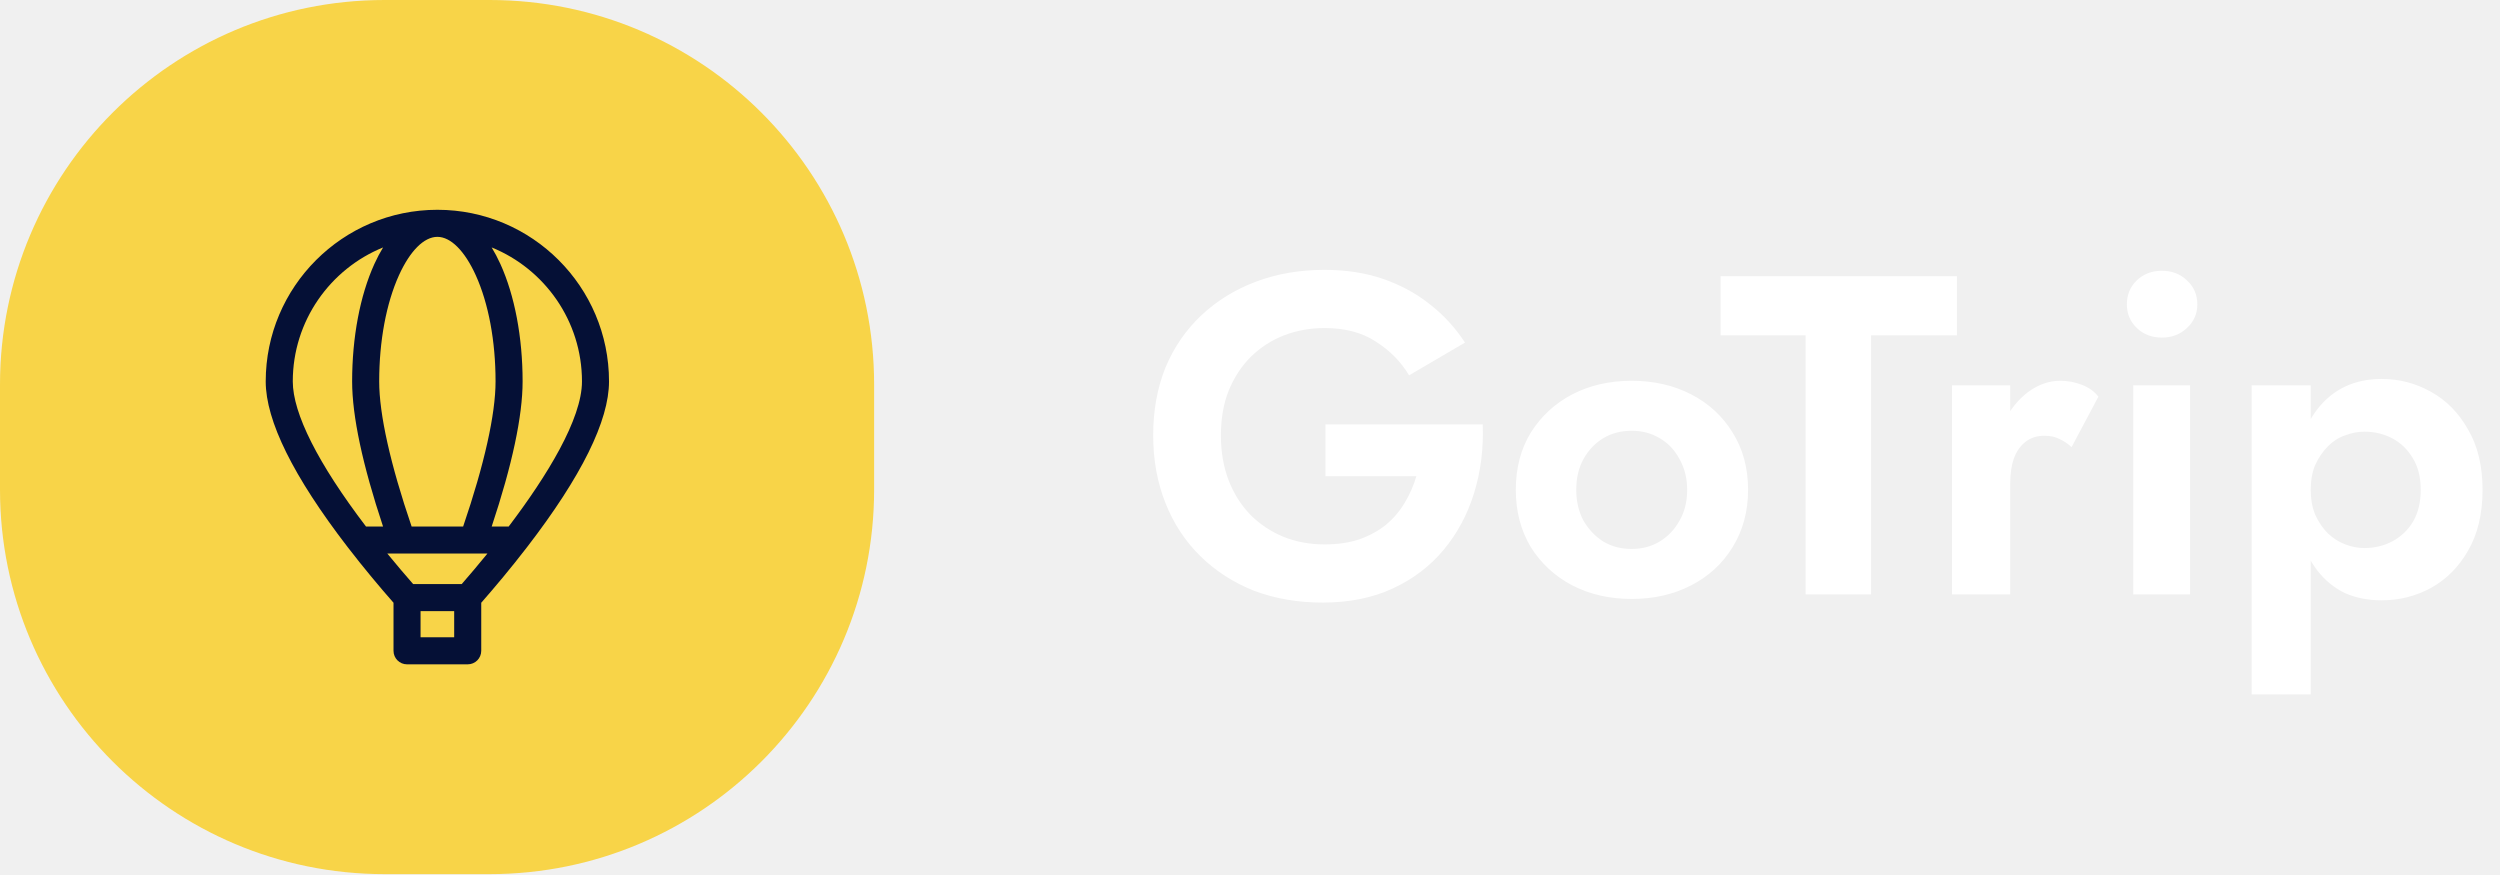
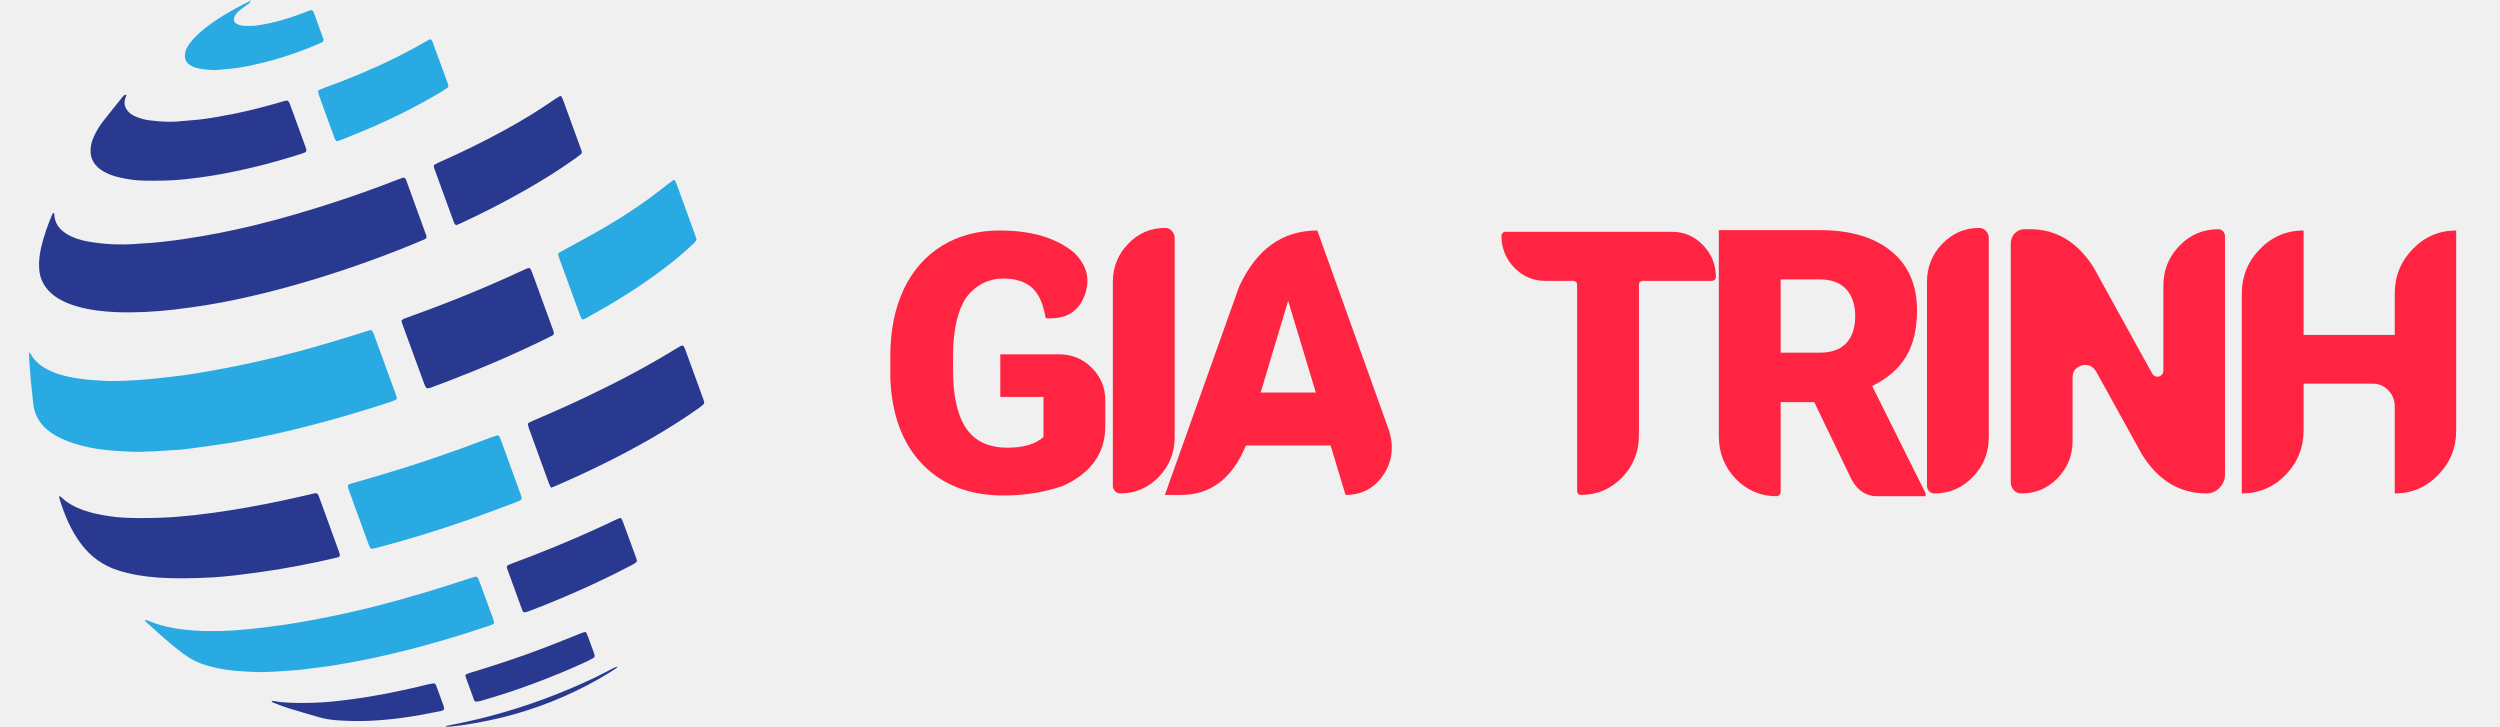
- <svg xmlns="http://www.w3.org/2000/svg" width="143" height="50" viewBox="0 0 143 50" fill="none">
-   <path d="M75.816 27.24H81.016C80.86 27.777 80.635 28.289 80.34 28.774C80.063 29.242 79.707 29.658 79.274 30.022C78.841 30.369 78.329 30.646 77.74 30.854C77.168 31.045 76.509 31.14 75.764 31.14C74.915 31.14 74.126 30.993 73.398 30.698C72.687 30.403 72.063 29.987 71.526 29.45C70.989 28.895 70.573 28.237 70.278 27.474C69.983 26.711 69.836 25.853 69.836 24.9C69.836 23.947 69.983 23.097 70.278 22.352C70.59 21.589 71.015 20.939 71.552 20.402C72.107 19.865 72.739 19.457 73.45 19.18C74.178 18.903 74.949 18.764 75.764 18.764C76.943 18.764 77.922 19.024 78.702 19.544C79.499 20.047 80.132 20.688 80.6 21.468L83.798 19.596C83.243 18.747 82.576 18.019 81.796 17.412C81.016 16.788 80.123 16.303 79.118 15.956C78.113 15.609 76.995 15.436 75.764 15.436C74.343 15.436 73.034 15.661 71.838 16.112C70.642 16.563 69.602 17.204 68.718 18.036C67.834 18.868 67.149 19.865 66.664 21.026C66.196 22.187 65.962 23.479 65.962 24.9C65.962 26.304 66.196 27.595 66.664 28.774C67.132 29.953 67.799 30.967 68.666 31.816C69.533 32.665 70.555 33.324 71.734 33.792C72.93 34.243 74.239 34.468 75.66 34.468C77.168 34.468 78.503 34.199 79.664 33.662C80.825 33.125 81.796 32.388 82.576 31.452C83.356 30.516 83.937 29.433 84.318 28.202C84.699 26.971 84.864 25.663 84.812 24.276H75.816V27.24ZM86.704 28.02C86.704 29.251 86.99 30.343 87.562 31.296C88.151 32.232 88.94 32.96 89.928 33.48C90.933 34 92.068 34.26 93.334 34.26C94.599 34.26 95.734 34 96.74 33.48C97.745 32.96 98.534 32.232 99.106 31.296C99.695 30.343 99.99 29.251 99.99 28.02C99.99 26.772 99.695 25.68 99.106 24.744C98.534 23.808 97.745 23.08 96.74 22.56C95.734 22.04 94.599 21.78 93.334 21.78C92.068 21.78 90.933 22.04 89.928 22.56C88.94 23.08 88.151 23.808 87.562 24.744C86.99 25.68 86.704 26.772 86.704 28.02ZM90.162 28.02C90.162 27.344 90.3 26.755 90.578 26.252C90.872 25.732 91.254 25.333 91.722 25.056C92.19 24.779 92.727 24.64 93.334 24.64C93.923 24.64 94.452 24.779 94.92 25.056C95.405 25.333 95.786 25.732 96.064 26.252C96.358 26.772 96.506 27.361 96.506 28.02C96.506 28.696 96.358 29.285 96.064 29.788C95.786 30.291 95.405 30.689 94.92 30.984C94.452 31.261 93.923 31.4 93.334 31.4C92.727 31.4 92.19 31.261 91.722 30.984C91.254 30.689 90.872 30.291 90.578 29.788C90.3 29.268 90.162 28.679 90.162 28.02ZM98.418 19.18H103.28V34H107.024V19.18H111.938V15.8H98.418V19.18ZM114.984 22.04H111.656V34H114.984V22.04ZM118.494 25.576L120.028 22.69C119.803 22.395 119.491 22.17 119.092 22.014C118.694 21.858 118.278 21.78 117.844 21.78C117.203 21.78 116.588 21.997 115.998 22.43C115.426 22.863 114.958 23.453 114.594 24.198C114.23 24.926 114.048 25.767 114.048 26.72L114.984 27.682C114.984 27.11 115.054 26.625 115.192 26.226C115.348 25.81 115.574 25.489 115.868 25.264C116.163 25.039 116.518 24.926 116.934 24.926C117.281 24.926 117.567 24.987 117.792 25.108C118.035 25.212 118.269 25.368 118.494 25.576ZM121.657 17.412C121.657 17.949 121.848 18.4 122.229 18.764C122.61 19.128 123.087 19.31 123.659 19.31C124.231 19.31 124.708 19.128 125.089 18.764C125.488 18.4 125.687 17.949 125.687 17.412C125.687 16.857 125.488 16.398 125.089 16.034C124.708 15.67 124.231 15.488 123.659 15.488C123.087 15.488 122.61 15.67 122.229 16.034C121.848 16.398 121.657 16.857 121.657 17.412ZM122.021 22.04V34H125.271V22.04H122.021ZM132.174 39.72V22.04H128.794V39.72H132.174ZM142.002 28.02C142.002 26.651 141.724 25.498 141.17 24.562C140.632 23.609 139.922 22.889 139.038 22.404C138.171 21.919 137.235 21.676 136.23 21.676C135.45 21.676 134.748 21.823 134.124 22.118C133.517 22.413 132.997 22.837 132.564 23.392C132.13 23.947 131.801 24.614 131.576 25.394C131.35 26.174 131.238 27.049 131.238 28.02C131.238 28.991 131.35 29.866 131.576 30.646C131.801 31.426 132.13 32.093 132.564 32.648C132.997 33.203 133.517 33.627 134.124 33.922C134.748 34.199 135.45 34.338 136.23 34.338C137.235 34.338 138.171 34.104 139.038 33.636C139.922 33.151 140.632 32.44 141.17 31.504C141.724 30.551 142.002 29.389 142.002 28.02ZM138.466 28.02C138.466 28.731 138.318 29.337 138.024 29.84C137.729 30.325 137.339 30.698 136.854 30.958C136.368 31.218 135.831 31.348 135.242 31.348C134.878 31.348 134.514 31.279 134.15 31.14C133.786 31.001 133.456 30.793 133.162 30.516C132.867 30.221 132.624 29.866 132.434 29.45C132.26 29.034 132.174 28.557 132.174 28.02C132.174 27.465 132.26 26.989 132.434 26.59C132.624 26.174 132.867 25.819 133.162 25.524C133.456 25.229 133.786 25.021 134.15 24.9C134.514 24.761 134.878 24.692 135.242 24.692C135.831 24.692 136.368 24.822 136.854 25.082C137.339 25.342 137.729 25.723 138.024 26.226C138.318 26.711 138.466 27.309 138.466 28.02Z" fill="white" />
-   <rect width="50" height="50" rx="22" fill="#F8D448" />
-   <path d="M34.836 21.818C34.836 16.404 30.432 12 25.018 12C19.604 12 15.199 16.404 15.199 21.818C15.199 24.065 16.775 27.251 19.882 31.289C20.812 32.498 21.736 33.596 22.509 34.477V37.226C22.509 37.654 22.855 38 23.282 38H26.753C27.181 38 27.527 37.654 27.527 37.226V34.477C28.299 33.596 29.223 32.498 30.153 31.289C33.261 27.251 34.836 24.065 34.836 21.818ZM33.289 21.818C33.289 23.969 31.288 27.226 29.097 30.116H28.125C29.299 26.59 29.893 23.801 29.893 21.818C29.893 19.295 29.442 16.91 28.623 15.103C28.467 14.759 28.3 14.443 28.123 14.153C31.149 15.383 33.289 18.356 33.289 21.818ZM25.979 36.452H24.056V34.957H25.979V36.452ZM26.409 33.41H23.633C23.181 32.893 22.678 32.303 22.155 31.664H22.986C22.988 31.664 22.99 31.664 22.992 31.664C22.994 31.664 27.88 31.664 27.88 31.664C27.375 32.285 26.877 32.873 26.409 33.41ZM25.018 13.548C25.781 13.548 26.581 14.348 27.213 15.742C27.944 17.353 28.346 19.511 28.346 21.818C28.346 23.697 27.705 26.56 26.492 30.116H23.544C22.33 26.559 21.69 23.698 21.69 21.818C21.69 19.511 22.092 17.353 22.822 15.742C23.455 14.348 24.255 13.548 25.018 13.548ZM16.747 21.818C16.747 18.356 18.886 15.383 21.913 14.153C21.736 14.443 21.569 14.759 21.413 15.103C20.593 16.91 20.142 19.295 20.142 21.818C20.142 23.802 20.737 26.59 21.91 30.116H20.934C18.194 26.516 16.747 23.65 16.747 21.818Z" fill="#051036" />
+ <svg xmlns="http://www.w3.org/2000/svg" width="172" height="50" viewBox="0 0 172 50" fill="none">
+   <path d="M3.712 14.643C3.724 14.679 3.732 14.696 3.732 14.712C3.747 15.366 4.097 15.806 4.636 16.124C5.071 16.38 5.548 16.525 6.038 16.613C7.146 16.811 8.262 16.865 9.385 16.78C9.491 16.772 9.598 16.759 9.704 16.755C10.717 16.712 11.721 16.581 12.725 16.434C14.344 16.199 15.945 15.877 17.534 15.491C19.503 15.012 21.443 14.432 23.367 13.797C24.717 13.351 26.053 12.866 27.377 12.349C27.493 12.305 27.611 12.264 27.728 12.227C27.794 12.206 27.869 12.246 27.902 12.313C27.918 12.345 27.939 12.374 27.951 12.408C28.407 13.66 28.861 14.913 29.315 16.166C29.328 16.199 29.335 16.234 29.344 16.267C29.36 16.323 29.315 16.418 29.255 16.444C29.126 16.503 28.995 16.558 28.864 16.613C27.734 17.089 26.591 17.531 25.438 17.948C23.063 18.805 20.655 19.556 18.205 20.159C16.91 20.478 15.609 20.761 14.293 20.975C13.505 21.104 12.713 21.216 11.919 21.306C10.628 21.451 9.333 21.524 8.033 21.476C7.091 21.439 6.155 21.332 5.245 21.065C4.869 20.954 4.505 20.812 4.161 20.623C3.848 20.45 3.561 20.241 3.321 19.974C2.955 19.562 2.739 19.087 2.698 18.534C2.661 18.015 2.716 17.505 2.836 17C3.021 16.22 3.286 15.467 3.604 14.732C3.621 14.694 3.672 14.673 3.714 14.64L3.712 14.643Z" fill="#2A3990" />
+   <path d="M2 24.219C2.077 24.315 2.116 24.351 2.141 24.396C2.412 24.882 2.832 25.203 3.317 25.447C3.747 25.663 4.204 25.81 4.675 25.911C5.214 26.026 5.758 26.106 6.31 26.145C6.878 26.185 7.445 26.228 8.015 26.213C8.886 26.189 9.757 26.145 10.623 26.051C10.977 26.014 11.33 25.973 11.684 25.934C12.851 25.808 14.006 25.61 15.16 25.395C16.453 25.154 17.739 24.88 19.017 24.567C20.675 24.162 22.314 23.688 23.945 23.188C24.438 23.038 24.927 22.877 25.419 22.724C25.515 22.693 25.6 22.732 25.641 22.819C25.67 22.883 25.703 22.947 25.727 23.014C26.227 24.382 26.726 25.752 27.224 27.121C27.254 27.205 27.281 27.29 27.3 27.376C27.313 27.433 27.277 27.482 27.228 27.505C27.098 27.562 26.967 27.616 26.832 27.661C25.397 28.13 23.952 28.572 22.495 28.97C20.934 29.398 19.364 29.779 17.78 30.103C16.892 30.284 16.002 30.454 15.103 30.58C14.434 30.673 13.767 30.772 13.097 30.86C12.744 30.906 12.39 30.945 12.035 30.964C10.987 31.021 9.941 31.122 8.89 31.072C7.966 31.028 7.044 30.973 6.135 30.78C5.384 30.623 4.654 30.408 3.973 30.045C3.705 29.901 3.452 29.739 3.221 29.542C2.667 29.068 2.359 28.467 2.286 27.744C2.23 27.197 2.169 26.648 2.111 26.1C2.1 25.994 2.096 25.887 2.088 25.781C2.06 25.409 2.029 25.037 2.004 24.663C1.996 24.54 2.004 24.416 2.004 24.219H2Z" fill="#29AAE2" />
+   <path d="M4.07 34.133C4.119 34.152 4.159 34.156 4.182 34.177C4.621 34.612 5.153 34.889 5.727 35.096C6.298 35.3 6.89 35.417 7.488 35.509C8.211 35.621 8.94 35.643 9.669 35.643C10.54 35.643 11.409 35.621 12.28 35.547C13.875 35.412 15.457 35.186 17.033 34.907C18.537 34.641 20.031 34.319 21.519 33.971C21.587 33.954 21.658 33.932 21.728 33.933C21.776 33.935 21.838 33.963 21.863 34C21.912 34.073 21.944 34.159 21.973 34.241C22.422 35.477 22.871 36.713 23.318 37.949C23.342 38.016 23.361 38.084 23.379 38.152C23.396 38.215 23.349 38.314 23.293 38.328C23.103 38.377 22.914 38.424 22.724 38.467C21.529 38.74 20.325 38.97 19.117 39.177C18.522 39.278 17.922 39.353 17.324 39.436C16.884 39.496 16.443 39.556 16.002 39.603C15.542 39.652 15.082 39.699 14.621 39.724C13.36 39.79 12.096 39.823 10.835 39.734C9.913 39.668 9.001 39.521 8.115 39.239C7.079 38.909 6.249 38.303 5.595 37.445C5.237 36.975 4.945 36.468 4.702 35.933C4.458 35.399 4.25 34.852 4.088 34.286C4.076 34.24 4.08 34.19 4.074 34.133H4.07Z" fill="#2A3990" />
+   <path d="M9.924 42.699C9.99 42.664 10.059 42.656 10.129 42.681C10.246 42.723 10.362 42.77 10.477 42.815C11.162 43.081 11.875 43.22 12.601 43.311C13.504 43.423 14.411 43.435 15.318 43.407C16.047 43.384 16.774 43.327 17.498 43.244C17.834 43.205 18.169 43.163 18.504 43.125C19.652 42.993 20.791 42.791 21.925 42.574C23.182 42.332 24.433 42.063 25.673 41.75C27.862 41.196 30.025 40.548 32.167 39.837C32.336 39.781 32.506 39.73 32.676 39.681C32.768 39.654 32.856 39.702 32.894 39.788C32.93 39.869 32.966 39.951 32.997 40.033C33.302 40.868 33.607 41.703 33.911 42.539C33.941 42.622 33.962 42.709 33.984 42.795C34.001 42.859 33.957 42.932 33.886 42.961C33.82 42.989 33.756 43.019 33.688 43.042C31.614 43.738 29.52 44.362 27.394 44.878C26.306 45.141 25.212 45.38 24.11 45.58C23.306 45.727 22.499 45.865 21.685 45.952C21.209 46.004 20.734 46.086 20.256 46.117C19.334 46.175 18.41 46.273 17.485 46.23C16.597 46.189 15.708 46.147 14.837 45.943C14.49 45.862 14.149 45.77 13.814 45.644C13.395 45.486 13.012 45.27 12.65 45.005C12.032 44.551 11.453 44.052 10.883 43.542C10.565 43.258 10.249 42.971 9.931 42.685L9.923 42.699H9.924Z" fill="#29AAE2" />
+   <path d="M8.713 6.514C8.677 6.614 8.632 6.712 8.604 6.813C8.503 7.176 8.618 7.477 8.88 7.732C9.036 7.884 9.227 7.98 9.426 8.058C9.708 8.169 10.003 8.244 10.303 8.281C11.009 8.366 11.716 8.42 12.429 8.339C12.887 8.288 13.349 8.272 13.809 8.215C14.603 8.115 15.387 7.974 16.17 7.814C17.232 7.597 18.28 7.326 19.319 7.021C19.421 6.99 19.523 6.958 19.626 6.931C19.771 6.892 19.849 6.936 19.914 7.088C19.928 7.12 19.943 7.152 19.956 7.186C20.314 8.169 20.674 9.153 21.03 10.138C21.054 10.205 21.079 10.276 21.079 10.344C21.079 10.389 21.047 10.457 21.009 10.475C20.898 10.528 20.778 10.566 20.66 10.603C18.9 11.166 17.112 11.625 15.295 11.963C14.423 12.126 13.544 12.246 12.66 12.339C11.738 12.436 10.817 12.443 9.893 12.427C9.322 12.418 8.762 12.332 8.206 12.206C7.876 12.13 7.557 12.02 7.256 11.867C7.033 11.754 6.825 11.616 6.652 11.434C6.386 11.152 6.24 10.822 6.23 10.428C6.22 10.043 6.318 9.689 6.48 9.348C6.647 8.994 6.849 8.658 7.09 8.349C7.539 7.775 7.997 7.209 8.454 6.642C8.487 6.602 8.525 6.557 8.571 6.536C8.614 6.517 8.671 6.528 8.721 6.526L8.716 6.515L8.713 6.514Z" fill="#2A3990" />
+   <path d="M37.908 33.554C37.845 33.421 37.792 33.329 37.756 33.231C37.299 31.98 36.843 30.727 36.391 29.475C36.36 29.391 36.342 29.305 36.322 29.218C36.31 29.16 36.336 29.108 36.385 29.083C36.511 29.018 36.639 28.956 36.768 28.901C38.045 28.361 39.31 27.794 40.56 27.197C42.613 26.214 44.623 25.151 46.563 23.959C47.005 23.687 47.015 23.688 47.185 24.158C47.574 25.227 47.964 26.294 48.352 27.363C48.389 27.463 48.428 27.563 48.449 27.666C48.457 27.711 48.44 27.782 48.408 27.811C48.29 27.917 48.163 28.016 48.032 28.108C46.987 28.848 45.903 29.528 44.794 30.167C42.697 31.375 40.526 32.433 38.308 33.397C38.195 33.446 38.079 33.489 37.909 33.557L37.908 33.554Z" fill="#2A3990" />
+   <path d="M25.59 37.765C25.537 37.739 25.491 37.732 25.477 37.707C25.432 37.63 25.395 37.549 25.365 37.465C24.908 36.214 24.451 34.962 23.997 33.709C23.973 33.642 23.957 33.572 23.938 33.504C23.915 33.414 23.965 33.327 24.06 33.299C24.674 33.121 25.289 32.944 25.903 32.764C28.548 31.988 31.155 31.101 33.727 30.114C33.876 30.057 34.028 30.01 34.179 29.961C34.238 29.942 34.34 29.988 34.363 30.039C34.4 30.12 34.439 30.201 34.468 30.284C34.918 31.52 35.367 32.756 35.814 33.993C35.844 34.077 35.865 34.163 35.886 34.248C35.902 34.308 35.856 34.396 35.794 34.424C35.698 34.468 35.602 34.514 35.502 34.552C34.486 34.93 33.474 35.32 32.452 35.681C30.339 36.428 28.199 37.084 26.035 37.661C25.882 37.701 25.726 37.733 25.59 37.765Z" fill="#29AAE2" />
+   <path d="M27.626 22.044C27.739 21.924 27.88 21.895 28.012 21.848C29.299 21.385 30.577 20.901 31.845 20.389C33.195 19.843 34.531 19.263 35.854 18.651C35.918 18.622 35.982 18.59 36.046 18.561C36.454 18.374 36.469 18.36 36.638 18.824C37.019 19.876 37.404 20.927 37.788 21.977C37.88 22.228 37.97 22.477 38.059 22.728C38.077 22.778 38.091 22.83 38.105 22.88C38.121 22.939 38.084 23.039 38.031 23.067C37.874 23.149 37.717 23.231 37.558 23.309C35.386 24.371 33.169 25.325 30.912 26.191C30.481 26.356 30.048 26.518 29.616 26.678C29.55 26.702 29.478 26.712 29.408 26.716C29.377 26.717 29.33 26.699 29.317 26.675C29.265 26.584 29.216 26.49 29.18 26.391C28.86 25.525 28.546 24.657 28.229 23.79C28.059 23.323 27.884 22.858 27.718 22.39C27.677 22.275 27.625 22.16 27.627 22.041L27.626 22.044Z" fill="#2A3990" />
+   <path d="M47.924 16.494C47.836 16.678 47.688 16.783 47.559 16.904C46.922 17.499 46.246 18.049 45.549 18.572C43.897 19.812 42.139 20.886 40.333 21.885C40.272 21.92 40.205 21.945 40.139 21.973C40.099 21.991 40.022 21.959 40.004 21.916C39.962 21.818 39.918 21.721 39.881 21.622C39.419 20.354 38.956 19.086 38.495 17.817C38.464 17.733 38.438 17.648 38.411 17.563C38.389 17.492 38.414 17.413 38.474 17.378C38.598 17.307 38.722 17.238 38.847 17.17C39.55 16.787 40.256 16.412 40.951 16.019C42.205 15.31 43.426 14.548 44.594 13.704C45.083 13.35 45.555 12.971 46.036 12.604C46.135 12.529 46.234 12.454 46.337 12.385C46.355 12.374 46.41 12.391 46.426 12.412C46.468 12.469 46.505 12.53 46.529 12.597C46.979 13.832 47.426 15.068 47.873 16.303C47.897 16.369 47.91 16.439 47.925 16.492L47.924 16.494Z" fill="#29AAE2" />
+   <path d="M31.387 15.493C31.282 15.434 31.248 15.353 31.218 15.268C30.988 14.634 30.755 14 30.524 13.365C30.317 12.798 30.111 12.229 29.906 11.661C29.883 11.594 29.852 11.527 29.848 11.457C29.845 11.412 29.872 11.34 29.906 11.321C30.061 11.235 30.223 11.159 30.384 11.088C31.815 10.453 33.22 9.767 34.594 9.019C35.843 8.338 37.061 7.605 38.229 6.788C38.315 6.727 38.407 6.671 38.501 6.62C38.527 6.606 38.569 6.617 38.617 6.617C38.659 6.708 38.712 6.801 38.748 6.9C39.162 8.035 39.575 9.171 39.987 10.307C40 10.34 40.012 10.373 40.021 10.407C40.039 10.481 40.028 10.555 39.971 10.602C39.848 10.704 39.72 10.801 39.59 10.895C38.489 11.68 37.343 12.394 36.168 13.064C34.716 13.893 33.228 14.651 31.712 15.357C31.602 15.409 31.486 15.451 31.389 15.491L31.387 15.493Z" fill="#2A3990" />
+   <path d="M23.198 9.721C23.086 9.673 23.049 9.592 23.018 9.51C22.919 9.243 22.823 8.976 22.727 8.71C22.479 8.026 22.228 7.343 21.981 6.659C21.94 6.543 21.908 6.423 21.88 6.302C21.874 6.276 21.899 6.226 21.923 6.213C22.033 6.157 22.144 6.104 22.26 6.062C23.078 5.767 23.889 5.454 24.692 5.118C26.266 4.46 27.801 3.723 29.276 2.863C29.367 2.81 29.464 2.763 29.558 2.716C29.604 2.692 29.671 2.716 29.696 2.757C29.713 2.788 29.738 2.816 29.749 2.849C30.109 3.833 30.468 4.815 30.828 5.799C30.833 5.816 30.836 5.834 30.84 5.851C30.86 5.923 30.84 6.004 30.782 6.043C30.634 6.142 30.488 6.241 30.336 6.331C28.872 7.208 27.353 7.981 25.791 8.668C25.076 8.983 24.349 9.269 23.627 9.564C23.481 9.624 23.329 9.674 23.196 9.721H23.198Z" fill="#29AAE2" />
+   <path d="M43.818 38.591C43.796 38.635 43.789 38.678 43.764 38.694C43.662 38.764 43.557 38.832 43.447 38.889C42.564 39.351 41.672 39.79 40.768 40.208C39.347 40.864 37.907 41.473 36.444 42.029C36.329 42.073 36.209 42.107 36.089 42.136C36.064 42.142 36.025 42.112 36 42.09C35.975 42.066 35.953 42.036 35.941 42.004C35.588 41.035 35.235 40.067 34.883 39.099C34.877 39.082 34.876 39.064 34.87 39.047C34.855 38.993 34.904 38.898 34.963 38.873C35.046 38.838 35.128 38.803 35.21 38.772C37.662 37.864 40.071 36.857 42.43 35.728C42.494 35.697 42.561 35.672 42.627 35.647C42.67 35.63 42.747 35.658 42.766 35.699C42.797 35.763 42.829 35.825 42.854 35.892C43.155 36.709 43.454 37.527 43.753 38.345C43.783 38.427 43.799 38.516 43.818 38.591Z" fill="#2A3990" />
+   <path d="M17.232 0.001C17.23 0.092 17.215 0.173 17.131 0.233C16.929 0.376 16.729 0.523 16.532 0.674C16.391 0.783 16.267 0.913 16.177 1.067C16.142 1.127 16.118 1.195 16.099 1.264C16.061 1.4 16.135 1.563 16.258 1.629C16.416 1.714 16.584 1.77 16.765 1.777C17.12 1.79 17.473 1.789 17.827 1.732C18.865 1.566 19.868 1.274 20.847 0.899C20.98 0.849 21.109 0.789 21.242 0.738C21.445 0.662 21.53 0.695 21.607 0.906C21.827 1.505 22.04 2.107 22.256 2.707C22.277 2.767 22.238 2.866 22.186 2.891C22.09 2.939 21.995 2.985 21.898 3.026C20.264 3.731 18.573 4.258 16.823 4.592C16.23 4.705 15.628 4.755 15.027 4.808C14.582 4.847 14.141 4.788 13.702 4.716C13.474 4.679 13.256 4.595 13.061 4.468C12.837 4.322 12.719 4.117 12.723 3.844C12.726 3.645 12.762 3.457 12.861 3.283C12.975 3.081 13.111 2.895 13.265 2.723C13.549 2.402 13.871 2.125 14.208 1.863C14.997 1.251 15.856 0.754 16.742 0.3C16.869 0.235 16.999 0.177 17.122 0.109C17.165 0.085 17.194 0.036 17.232 0V0.001Z" fill="#29AAE2" />
+   <path d="M40.911 45.143C40.886 45.193 40.877 45.238 40.852 45.252C40.714 45.331 40.576 45.41 40.433 45.479C39.273 46.018 38.095 46.51 36.899 46.958C35.637 47.432 34.358 47.858 33.059 48.225C32.959 48.253 32.853 48.265 32.748 48.276C32.719 48.279 32.686 48.25 32.658 48.23C32.644 48.222 32.632 48.205 32.626 48.19C32.425 47.641 32.225 47.091 32.025 46.54C32.002 46.474 32.042 46.397 32.113 46.37C32.195 46.34 32.279 46.309 32.364 46.284C34.147 45.743 35.916 45.16 37.654 44.489C38.415 44.195 39.17 43.886 39.928 43.584C40.027 43.545 40.126 43.508 40.229 43.481C40.256 43.474 40.302 43.495 40.321 43.518C40.355 43.557 40.381 43.606 40.399 43.655C40.56 44.087 40.72 44.52 40.876 44.953C40.9 45.019 40.902 45.09 40.912 45.143H40.911Z" fill="#2A3990" />
+   <path d="M18.68 48.261C18.746 48.203 18.815 48.226 18.877 48.237C19.597 48.37 20.326 48.361 21.053 48.363C21.248 48.363 21.443 48.35 21.638 48.346C22.403 48.329 23.16 48.24 23.918 48.145C25.804 47.908 27.662 47.525 29.506 47.072C29.61 47.047 29.715 47.033 29.821 47.017C29.883 47.007 29.963 47.06 29.99 47.12C29.997 47.137 30.004 47.152 30.009 47.169C30.181 47.635 30.354 48.101 30.522 48.568C30.54 48.616 30.544 48.671 30.555 48.724C30.568 48.781 30.51 48.866 30.445 48.885C30.412 48.895 30.377 48.906 30.344 48.914C29.492 49.092 28.64 49.255 27.777 49.373C26.95 49.487 26.12 49.567 25.286 49.597C24.592 49.622 23.901 49.604 23.21 49.557C22.785 49.528 22.363 49.464 21.952 49.345C21.254 49.143 20.553 48.944 19.859 48.729C19.504 48.619 19.158 48.478 18.81 48.347C18.762 48.329 18.725 48.292 18.679 48.26L18.68 48.261Z" fill="#2A3990" />
+   <path d="M42.488 45.834C42.463 45.877 42.448 45.934 42.41 45.962C42.266 46.065 42.117 46.164 41.967 46.256C39.912 47.521 37.72 48.476 35.4 49.136C34.288 49.452 33.158 49.684 32.017 49.862C31.719 49.908 31.418 49.943 31.118 49.976C30.978 49.992 30.835 49.992 30.684 50C30.684 49.923 30.736 49.933 30.771 49.926C34.301 49.27 37.682 48.158 40.923 46.617C41.34 46.419 41.745 46.195 42.158 45.989C42.268 45.933 42.385 45.892 42.501 45.846L42.488 45.835V45.834Z" fill="#2A3990" />
+   <path d="M76.044 29.328C76.044 31.165 75.083 32.527 73.162 33.416C71.901 33.865 70.522 34.089 69.023 34.089C66.713 34.089 64.864 33.378 63.476 31.956C62.096 30.534 61.355 28.558 61.254 26.027V24.491C61.254 22.748 61.559 21.224 62.168 19.921C62.786 18.617 63.666 17.615 64.809 16.912C65.951 16.21 67.276 15.858 68.782 15.858C70.974 15.858 72.68 16.366 73.898 17.382C74.779 18.237 75.024 19.206 74.635 20.289C74.245 21.364 73.458 21.901 72.273 21.901H72.045C72.011 21.901 71.981 21.893 71.956 21.876C71.931 21.851 71.918 21.817 71.918 21.774C71.757 20.852 71.448 20.188 70.991 19.781C70.644 19.485 70.204 19.295 69.671 19.21C68.342 19.015 67.28 19.43 66.484 20.454C65.883 21.368 65.579 22.689 65.57 24.415V25.481C65.57 27.25 65.871 28.579 66.472 29.468C67.073 30.356 68.02 30.801 69.315 30.801C70.424 30.801 71.249 30.555 71.791 30.064V27.31H68.82V24.377H72.87C73.75 24.377 74.499 24.686 75.117 25.304C75.735 25.922 76.044 26.671 76.044 27.551V29.328ZM77.072 33.949C76.937 33.949 76.818 33.898 76.717 33.797C76.615 33.695 76.564 33.573 76.564 33.429V19.4C76.564 18.376 76.916 17.5 77.618 16.773C78.321 16.045 79.167 15.681 80.157 15.681C80.335 15.681 80.487 15.748 80.614 15.884C80.75 16.019 80.817 16.18 80.817 16.366V30.077C80.817 31.152 80.449 32.066 79.713 32.819C78.985 33.573 78.105 33.949 77.072 33.949ZM91.545 30.648H85.718C84.787 32.917 83.297 34.051 81.249 34.051H80.144L85.248 19.73C86.433 17.149 88.227 15.858 90.631 15.858L95.569 29.633C95.916 30.759 95.781 31.778 95.163 32.692C94.545 33.598 93.682 34.051 92.573 34.051L91.545 30.648ZM86.733 27.005H90.529L88.625 20.695L86.733 27.005ZM117.799 19.324H113.013C112.945 19.324 112.886 19.35 112.835 19.4C112.784 19.451 112.759 19.515 112.759 19.591V29.95C112.759 31.084 112.369 32.053 111.591 32.857C110.812 33.653 109.868 34.051 108.76 34.051C108.692 34.051 108.633 34.025 108.582 33.975C108.531 33.924 108.506 33.86 108.506 33.784V19.591C108.506 19.515 108.48 19.451 108.43 19.4C108.379 19.35 108.315 19.324 108.239 19.324H106.322C105.493 19.324 104.782 19.024 104.189 18.423C103.597 17.814 103.301 17.077 103.301 16.214C103.301 16.146 103.326 16.087 103.377 16.036C103.428 15.977 103.487 15.947 103.555 15.947H115.031C115.869 15.947 116.58 16.252 117.164 16.861C117.757 17.471 118.053 18.203 118.053 19.058C118.053 19.134 118.027 19.197 117.977 19.248C117.926 19.299 117.867 19.324 117.799 19.324ZM124.819 27.665H122.509V33.835C122.509 33.92 122.479 33.992 122.42 34.051C122.369 34.11 122.306 34.14 122.229 34.14C121.129 34.14 120.19 33.738 119.411 32.934C118.641 32.13 118.256 31.156 118.256 30.014V15.833H125.2C127.299 15.833 128.937 16.315 130.113 17.28C131.298 18.245 131.891 19.604 131.891 21.355C131.891 22.634 131.641 23.691 131.142 24.529C130.642 25.359 129.864 26.036 128.806 26.561L132.487 33.949V34.14H129.136C128.399 34.14 127.82 33.763 127.396 33.01L124.819 27.665ZM122.509 24.263H125.2C126.013 24.263 126.622 24.043 127.028 23.602C127.435 23.162 127.638 22.549 127.638 21.762C127.638 20.975 127.435 20.357 127.028 19.908C126.614 19.451 126.004 19.223 125.2 19.223H122.509V24.263ZM133.084 33.949C132.949 33.949 132.83 33.898 132.729 33.797C132.627 33.695 132.576 33.573 132.576 33.429V19.4C132.576 18.376 132.927 17.5 133.63 16.773C134.332 16.045 135.179 15.681 136.169 15.681C136.347 15.681 136.499 15.748 136.626 15.884C136.761 16.019 136.829 16.18 136.829 16.366V30.077C136.829 31.152 136.461 32.066 135.725 32.819C134.997 33.573 134.117 33.949 133.084 33.949ZM151.81 33.949C149.981 33.949 148.509 33.069 147.392 31.309L144.205 25.545C144.044 25.291 143.837 25.147 143.583 25.113C143.338 25.079 143.109 25.143 142.897 25.304C142.694 25.456 142.593 25.685 142.593 25.989V30.344C142.593 31.334 142.25 32.185 141.564 32.895C140.879 33.598 140.054 33.949 139.089 33.949C138.877 33.949 138.7 33.877 138.556 33.733C138.412 33.581 138.34 33.395 138.34 33.175V16.747C138.34 16.485 138.429 16.256 138.606 16.061C138.793 15.867 139.017 15.77 139.279 15.77H139.66C141.471 15.77 142.931 16.645 144.04 18.398L148.077 25.71C148.153 25.828 148.251 25.896 148.369 25.913C148.488 25.93 148.593 25.9 148.687 25.824C148.788 25.748 148.839 25.638 148.839 25.494V19.667C148.839 18.592 149.207 17.674 149.943 16.912C150.68 16.15 151.573 15.77 152.622 15.77C152.749 15.77 152.855 15.816 152.939 15.909C153.033 16.002 153.079 16.116 153.079 16.252V32.642C153.079 32.997 152.952 33.306 152.698 33.568C152.453 33.822 152.157 33.949 151.81 33.949ZM164.759 33.949V27.957C164.759 27.525 164.611 27.157 164.314 26.852C164.018 26.548 163.663 26.395 163.248 26.395H158.487V29.595C158.487 30.797 158.073 31.825 157.243 32.68C156.414 33.526 155.411 33.949 154.234 33.949V20.226C154.234 19.024 154.649 17.995 155.479 17.141C156.308 16.286 157.311 15.858 158.487 15.858V23.044H164.759V20.2C164.759 19.007 165.169 17.987 165.99 17.141C166.82 16.286 167.818 15.858 168.986 15.858V29.62C168.986 30.814 168.572 31.833 167.742 32.68C166.921 33.526 165.927 33.949 164.759 33.949Z" fill="#FF2441" />
</svg>
